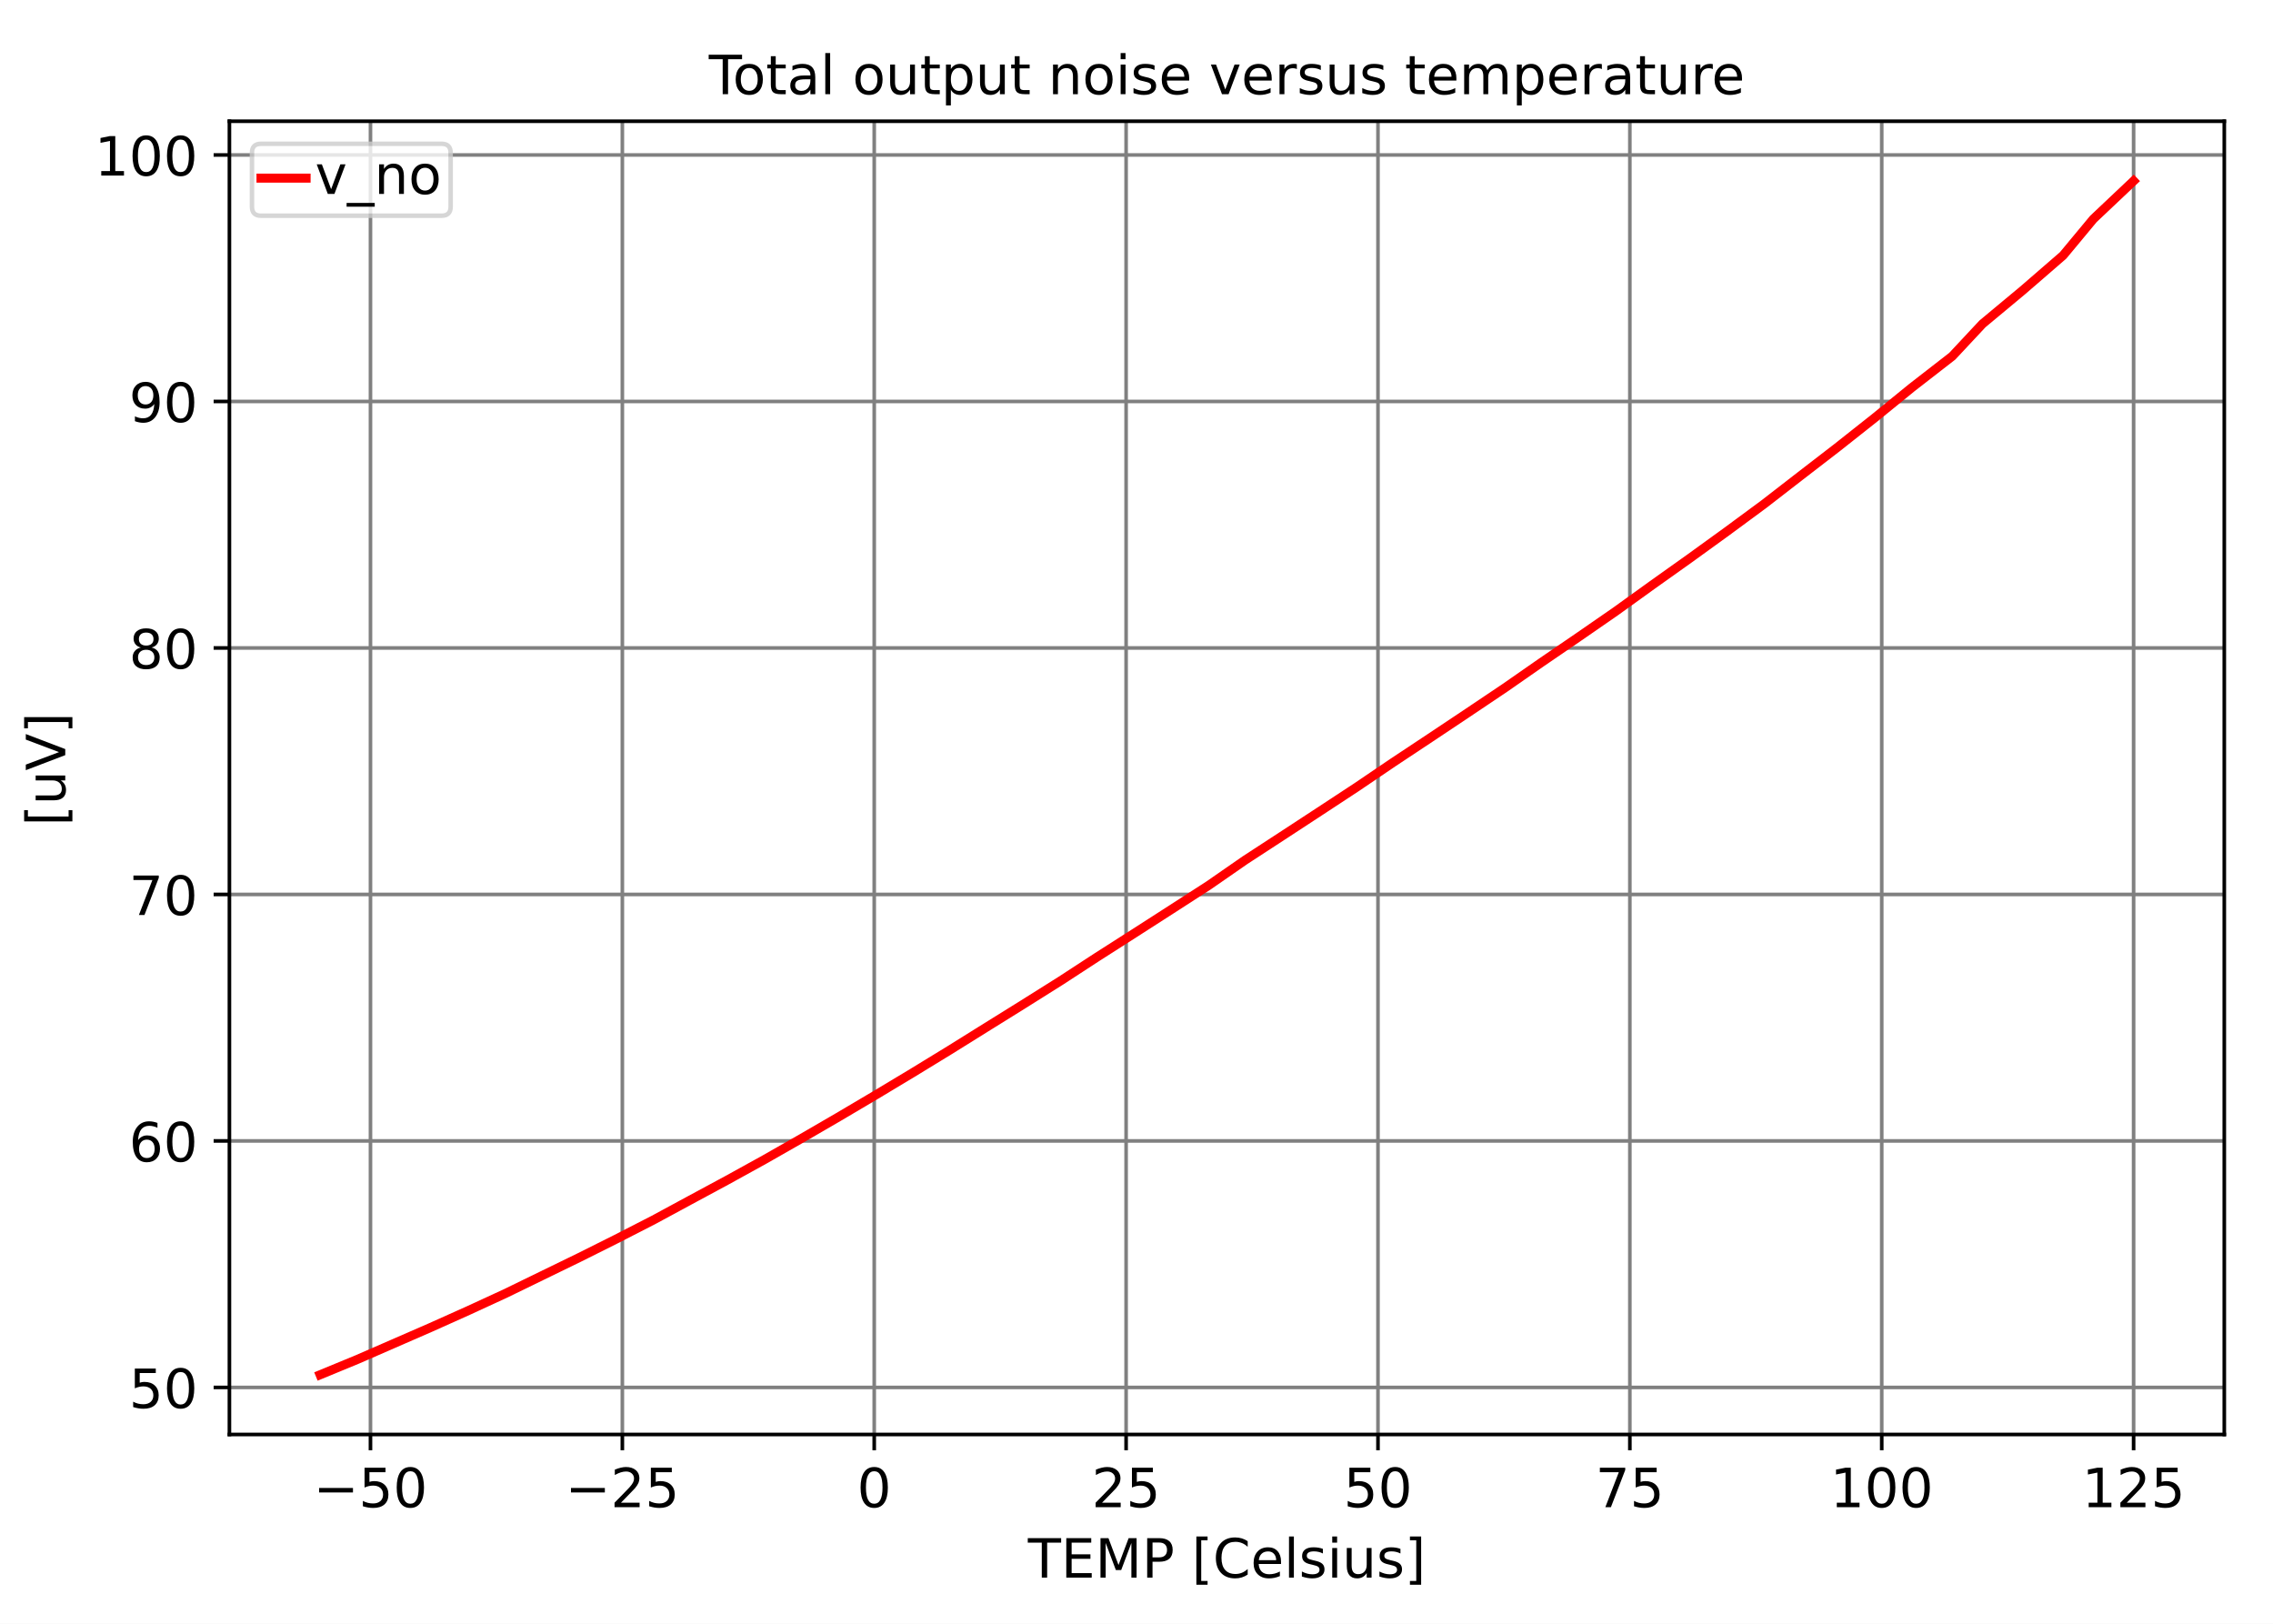
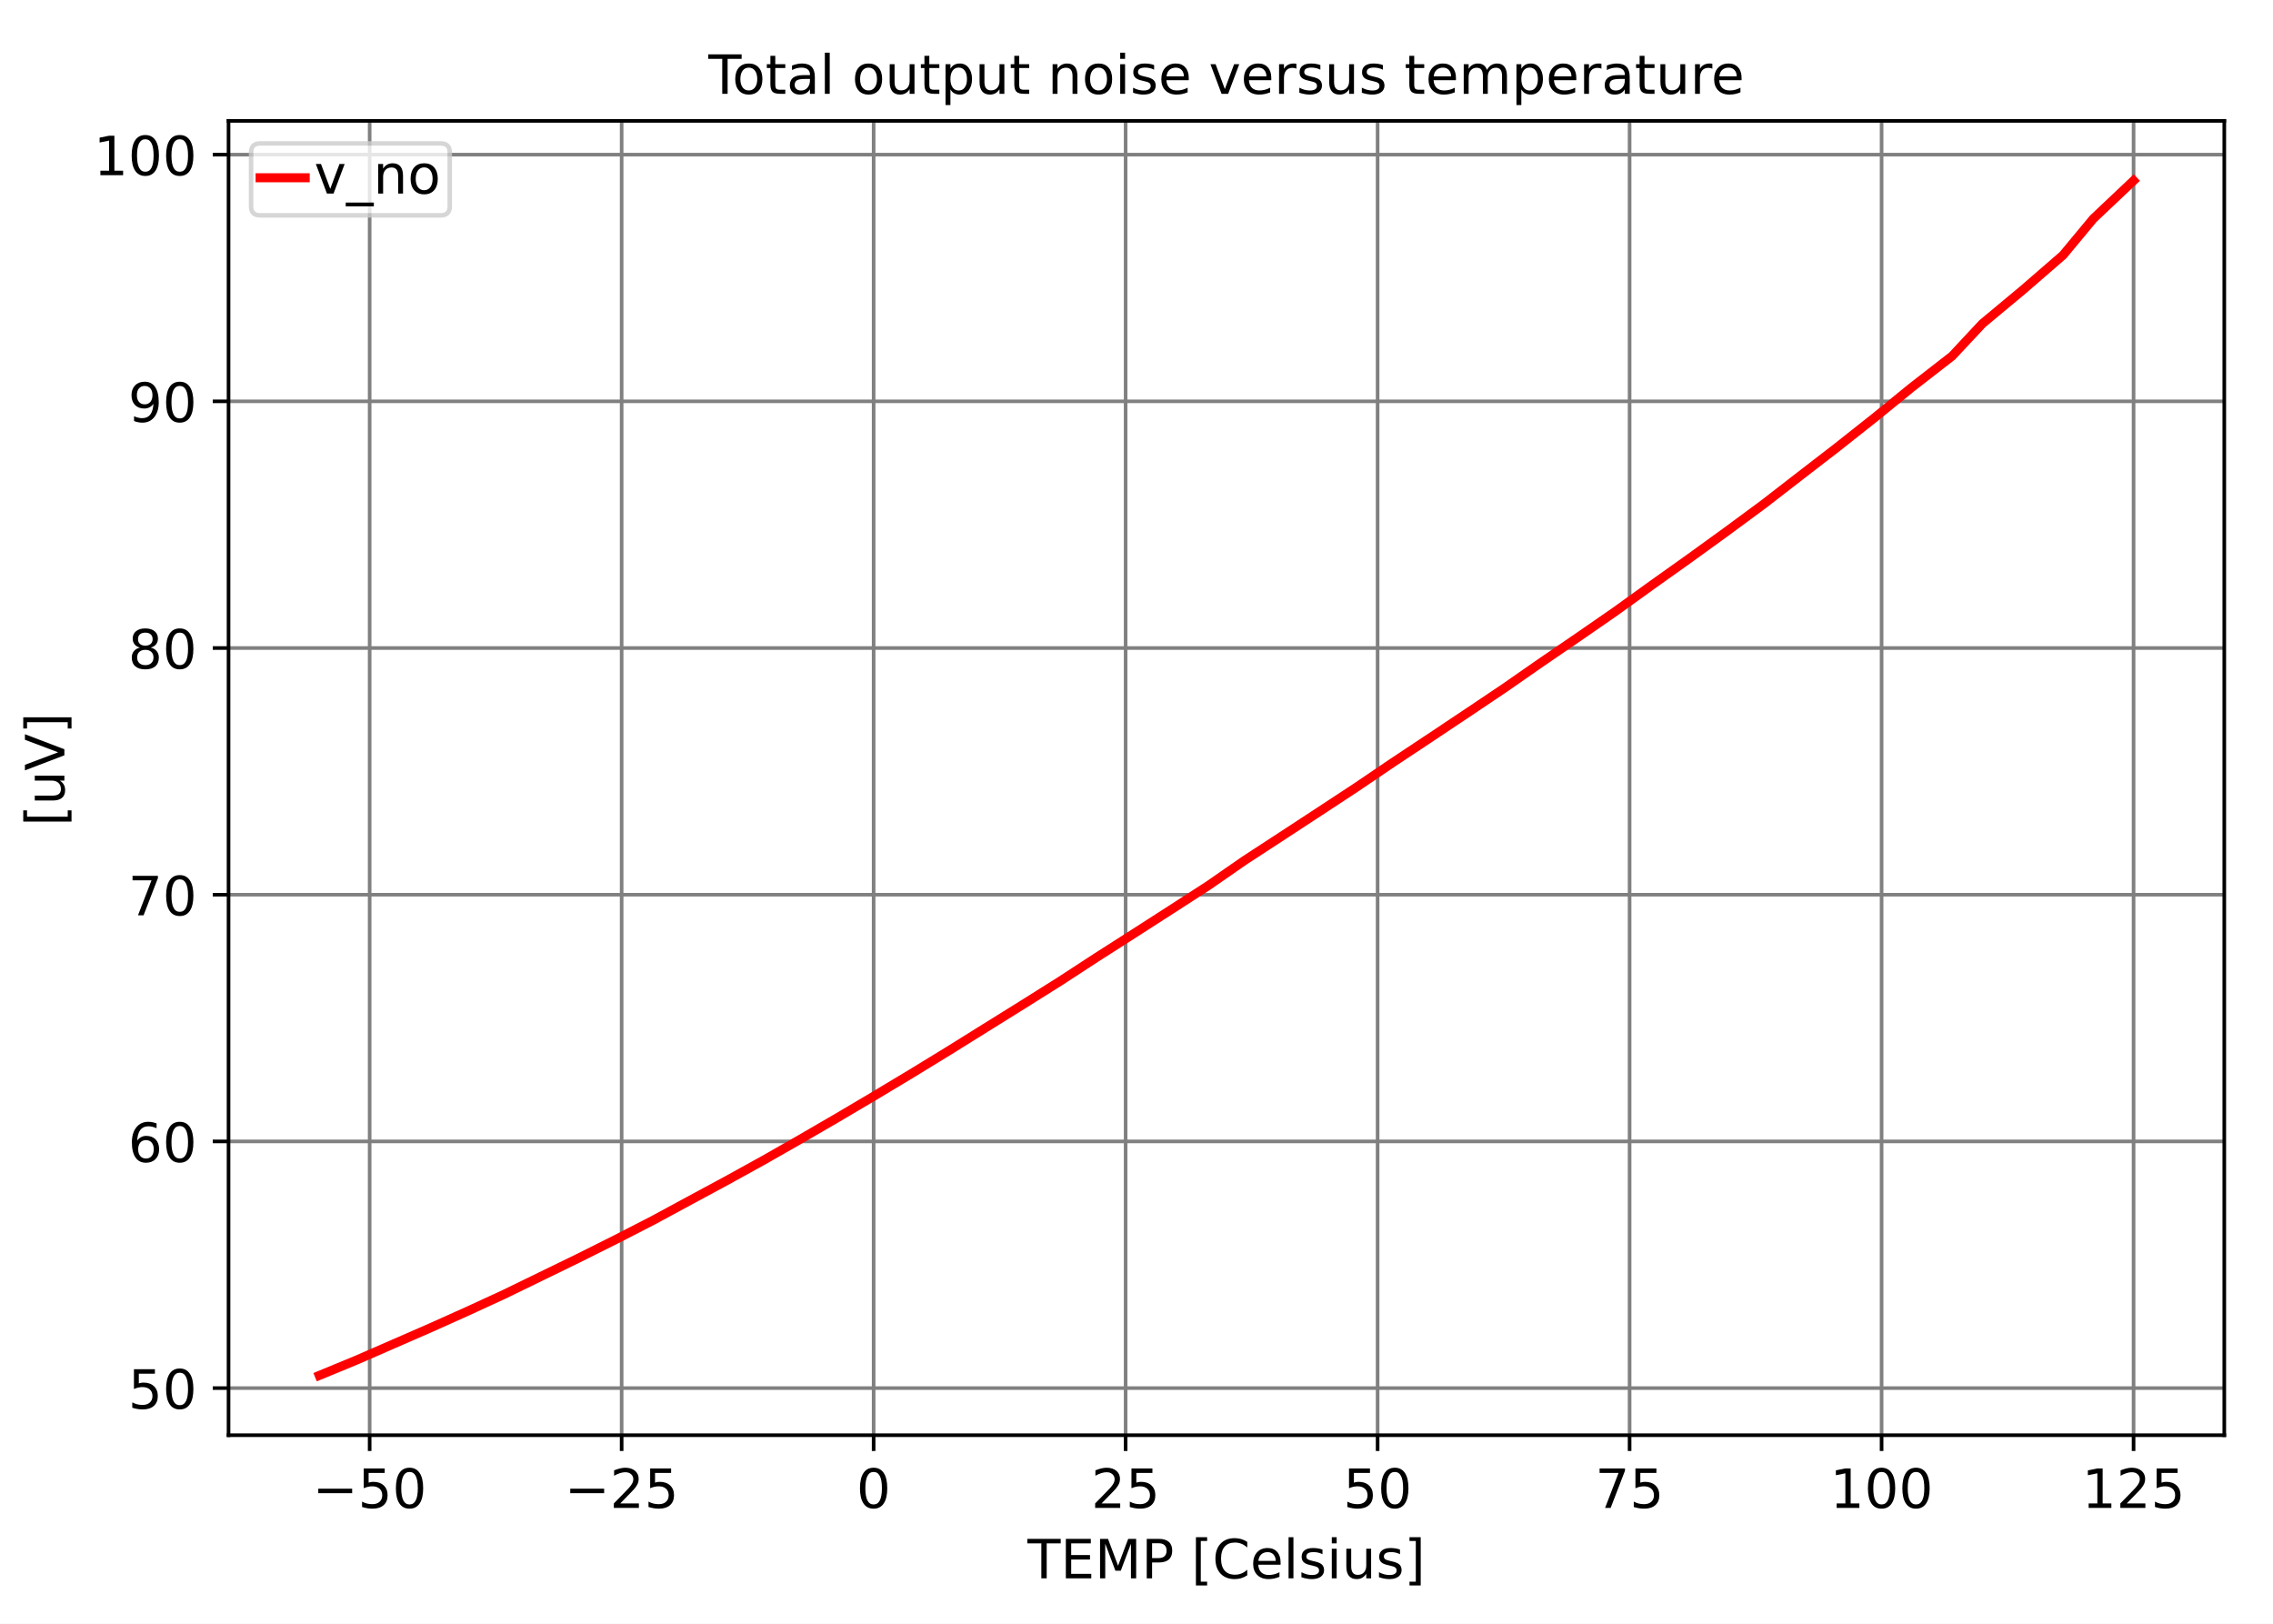
<svg xmlns="http://www.w3.org/2000/svg" xmlns:xlink="http://www.w3.org/1999/xlink" width="504pt" height="360pt" viewBox="0 0 504 360" version="1.1">
  <defs>
    <style type="text/css">*{stroke-linejoin: round; stroke-linecap: butt}</style>
  </defs>
  <g id="figure_1">
    <g id="patch_1">
      <path d="M 0 360  L 504 360  L 504 0  L 0 0  z " style="fill: #ffffff" />
    </g>
    <g id="axes_1">
      <g id="patch_2">
-         <path d="M 50.87 318.04  L 493.2 318.04  L 493.2 26.88  L 50.87 26.88  z " style="fill: #ffffff" />
+         <path d="M 50.675 318.2  L 493.2 318.2  L 493.2 26.8  L 50.675 26.8  z " style="fill: #ffffff" />
      </g>
      <g id="matplotlib.axis_1">
        <g id="xtick_1">
          <g id="line2d_1">
-             <path d="M 82.146 318.04  L 82.146 26.88  " clip-path="url(#p106914f109)" style="fill: none; stroke: #808080; stroke-width: 0.8; stroke-linecap: square" />
+             <path d="M 81.965 318.2  L 81.965 26.8  " clip-path="url(#pc0c982e3f7)" style="fill: none; stroke: #808080; stroke-width: 0.8; stroke-linecap: square" />
          </g>
          <g id="line2d_2">
            <defs>
-               <path id="m7668d91475" d="M 0 0  L 0 3.5  " style="stroke: #000000; stroke-width: 0.8" />
+               <path id="m3a5b927d5f" d="M 0 0  L 0 3.5  " style="stroke: #000000; stroke-width: 0.8" />
            </defs>
            <g>
-               <use xlink:href="#m7668d91475" x="82.146" y="318.04" style="stroke: #000000; stroke-width: 0.8" />
+               <use xlink:href="#m3a5b927d5f" x="81.965" y="318.2" style="stroke: #000000; stroke-width: 0.8" />
            </g>
          </g>
          <g id="text_1">
-             <g transform="translate(69.48305 334.1581) scale(0.12 -0.12)">
+             <g transform="translate(69.30183 334.3181) scale(0.12 -0.12)">
              <defs>
                <path id="DejaVuSans-2212" d="M 678 2272  L 4684 2272  L 4684 1741  L 678 1741  L 678 2272  z " transform="scale(0.015625)" />
                <path id="DejaVuSans-35" d="M 691 4666  L 3169 4666  L 3169 4134  L 1269 4134  L 1269 2991  Q 1406 3038 1543 3061  Q 1681 3084 1819 3084  Q 2600 3084 3056 2656  Q 3513 2228 3513 1497  Q 3513 744 3044 326  Q 2575 -91 1722 -91  Q 1428 -91 1123 -41  Q 819 9 494 109  L 494 744  Q 775 591 1075 516  Q 1375 441 1709 441  Q 2250 441 2565 725  Q 2881 1009 2881 1497  Q 2881 1984 2565 2268  Q 2250 2553 1709 2553  Q 1456 2553 1204 2497  Q 953 2441 691 2322  L 691 4666  z " transform="scale(0.015625)" />
                <path id="DejaVuSans-30" d="M 2034 4250  Q 1547 4250 1301 3770  Q 1056 3291 1056 2328  Q 1056 1369 1301 889  Q 1547 409 2034 409  Q 2525 409 2770 889  Q 3016 1369 3016 2328  Q 3016 3291 2770 3770  Q 2525 4250 2034 4250  z M 2034 4750  Q 2819 4750 3233 4129  Q 3647 3509 3647 2328  Q 3647 1150 3233 529  Q 2819 -91 2034 -91  Q 1250 -91 836 529  Q 422 1150 422 2328  Q 422 3509 836 4129  Q 1250 4750 2034 4750  z " transform="scale(0.015625)" />
              </defs>
              <use xlink:href="#DejaVuSans-2212" />
              <use xlink:href="#DejaVuSans-35" x="83.789" />
              <use xlink:href="#DejaVuSans-30" x="147.412" />
            </g>
          </g>
        </g>
        <g id="xtick_2">
          <g id="line2d_3">
-             <path d="M 137.996 318.04  L 137.996 26.88  " clip-path="url(#p106914f109)" style="fill: none; stroke: #808080; stroke-width: 0.8; stroke-linecap: square" />
+             <path d="M 137.839 318.2  L 137.839 26.8  " clip-path="url(#pc0c982e3f7)" style="fill: none; stroke: #808080; stroke-width: 0.8; stroke-linecap: square" />
          </g>
          <g id="line2d_4">
            <g>
-               <use xlink:href="#m7668d91475" x="137.996" y="318.04" style="stroke: #000000; stroke-width: 0.8" />
+               <use xlink:href="#m3a5b927d5f" x="137.839" y="318.2" style="stroke: #000000; stroke-width: 0.8" />
            </g>
          </g>
          <g id="text_2">
-             <g transform="translate(125.3328 334.1581) scale(0.12 -0.12)">
+             <g transform="translate(125.1762 334.3181) scale(0.12 -0.12)">
              <defs>
                <path id="DejaVuSans-32" d="M 1228 531  L 3431 531  L 3431 0  L 469 0  L 469 531  Q 828 903 1448 1529  Q 2069 2156 2228 2338  Q 2531 2678 2651 2914  Q 2772 3150 2772 3378  Q 2772 3750 2511 3984  Q 2250 4219 1831 4219  Q 1534 4219 1204 4116  Q 875 4013 500 3803  L 500 4441  Q 881 4594 1212 4672  Q 1544 4750 1819 4750  Q 2544 4750 2975 4387  Q 3406 4025 3406 3419  Q 3406 3131 3298 2873  Q 3191 2616 2906 2266  Q 2828 2175 2409 1742  Q 1991 1309 1228 531  z " transform="scale(0.015625)" />
              </defs>
              <use xlink:href="#DejaVuSans-2212" />
              <use xlink:href="#DejaVuSans-32" x="83.789" />
              <use xlink:href="#DejaVuSans-35" x="147.412" />
            </g>
          </g>
        </g>
        <g id="xtick_3">
          <g id="line2d_5">
-             <path d="M 193.845 318.04  L 193.845 26.88  " clip-path="url(#p106914f109)" style="fill: none; stroke: #808080; stroke-width: 0.8; stroke-linecap: square" />
+             <path d="M 193.713 318.2  L 193.713 26.8  " clip-path="url(#pc0c982e3f7)" style="fill: none; stroke: #808080; stroke-width: 0.8; stroke-linecap: square" />
          </g>
          <g id="line2d_6">
            <g>
-               <use xlink:href="#m7668d91475" x="193.845" y="318.04" style="stroke: #000000; stroke-width: 0.8" />
+               <use xlink:href="#m3a5b927d5f" x="193.713" y="318.2" style="stroke: #000000; stroke-width: 0.8" />
            </g>
          </g>
          <g id="text_3">
-             <g transform="translate(190.0279 334.1581) scale(0.12 -0.12)">
+             <g transform="translate(189.8959 334.3181) scale(0.12 -0.12)">
              <use xlink:href="#DejaVuSans-30" />
            </g>
          </g>
        </g>
        <g id="xtick_4">
          <g id="line2d_7">
-             <path d="M 249.695 318.04  L 249.695 26.88  " clip-path="url(#p106914f109)" style="fill: none; stroke: #808080; stroke-width: 0.8; stroke-linecap: square" />
+             <path d="M 249.588 318.2  L 249.588 26.8  " clip-path="url(#pc0c982e3f7)" style="fill: none; stroke: #808080; stroke-width: 0.8; stroke-linecap: square" />
          </g>
          <g id="line2d_8">
            <g>
-               <use xlink:href="#m7668d91475" x="249.695" y="318.04" style="stroke: #000000; stroke-width: 0.8" />
+               <use xlink:href="#m3a5b927d5f" x="249.588" y="318.2" style="stroke: #000000; stroke-width: 0.8" />
            </g>
          </g>
          <g id="text_4">
-             <g transform="translate(242.0601 334.1581) scale(0.12 -0.12)">
+             <g transform="translate(241.9528 334.3181) scale(0.12 -0.12)">
              <use xlink:href="#DejaVuSans-32" />
              <use xlink:href="#DejaVuSans-35" x="63.623" />
            </g>
          </g>
        </g>
        <g id="xtick_5">
          <g id="line2d_9">
-             <path d="M 305.545 318.04  L 305.545 26.88  " clip-path="url(#p106914f109)" style="fill: none; stroke: #808080; stroke-width: 0.8; stroke-linecap: square" />
+             <path d="M 305.462 318.2  L 305.462 26.8  " clip-path="url(#pc0c982e3f7)" style="fill: none; stroke: #808080; stroke-width: 0.8; stroke-linecap: square" />
          </g>
          <g id="line2d_10">
            <g>
-               <use xlink:href="#m7668d91475" x="305.545" y="318.04" style="stroke: #000000; stroke-width: 0.8" />
+               <use xlink:href="#m3a5b927d5f" x="305.462" y="318.2" style="stroke: #000000; stroke-width: 0.8" />
            </g>
          </g>
          <g id="text_5">
-             <g transform="translate(297.9098 334.1581) scale(0.12 -0.12)">
+             <g transform="translate(297.8271 334.3181) scale(0.12 -0.12)">
              <use xlink:href="#DejaVuSans-35" />
              <use xlink:href="#DejaVuSans-30" x="63.623" />
            </g>
          </g>
        </g>
        <g id="xtick_6">
          <g id="line2d_11">
-             <path d="M 361.395 318.04  L 361.395 26.88  " clip-path="url(#p106914f109)" style="fill: none; stroke: #808080; stroke-width: 0.8; stroke-linecap: square" />
+             <path d="M 361.336 318.2  L 361.336 26.8  " clip-path="url(#pc0c982e3f7)" style="fill: none; stroke: #808080; stroke-width: 0.8; stroke-linecap: square" />
          </g>
          <g id="line2d_12">
            <g>
-               <use xlink:href="#m7668d91475" x="361.395" y="318.04" style="stroke: #000000; stroke-width: 0.8" />
+               <use xlink:href="#m3a5b927d5f" x="361.336" y="318.2" style="stroke: #000000; stroke-width: 0.8" />
            </g>
          </g>
          <g id="text_6">
-             <g transform="translate(353.7596 334.1581) scale(0.12 -0.12)">
+             <g transform="translate(353.7015 334.3181) scale(0.12 -0.12)">
              <defs>
                <path id="DejaVuSans-37" d="M 525 4666  L 3525 4666  L 3525 4397  L 1831 0  L 1172 0  L 2766 4134  L 525 4134  L 525 4666  z " transform="scale(0.015625)" />
              </defs>
              <use xlink:href="#DejaVuSans-37" />
              <use xlink:href="#DejaVuSans-35" x="63.623" />
            </g>
          </g>
        </g>
        <g id="xtick_7">
          <g id="line2d_13">
-             <path d="M 417.244 318.04  L 417.244 26.88  " clip-path="url(#p106914f109)" style="fill: none; stroke: #808080; stroke-width: 0.8; stroke-linecap: square" />
+             <path d="M 417.211 318.2  L 417.211 26.8  " clip-path="url(#pc0c982e3f7)" style="fill: none; stroke: #808080; stroke-width: 0.8; stroke-linecap: square" />
          </g>
          <g id="line2d_14">
            <g>
-               <use xlink:href="#m7668d91475" x="417.244" y="318.04" style="stroke: #000000; stroke-width: 0.8" />
+               <use xlink:href="#m3a5b927d5f" x="417.211" y="318.2" style="stroke: #000000; stroke-width: 0.8" />
            </g>
          </g>
          <g id="text_7">
-             <g transform="translate(405.7918 334.1581) scale(0.12 -0.12)">
+             <g transform="translate(405.7584 334.3181) scale(0.12 -0.12)">
              <defs>
                <path id="DejaVuSans-31" d="M 794 531  L 1825 531  L 1825 4091  L 703 3866  L 703 4441  L 1819 4666  L 2450 4666  L 2450 531  L 3481 531  L 3481 0  L 794 0  L 794 531  z " transform="scale(0.015625)" />
              </defs>
              <use xlink:href="#DejaVuSans-31" />
              <use xlink:href="#DejaVuSans-30" x="63.623" />
              <use xlink:href="#DejaVuSans-30" x="127.246" />
            </g>
          </g>
        </g>
        <g id="xtick_8">
          <g id="line2d_15">
-             <path d="M 473.094 318.04  L 473.094 26.88  " clip-path="url(#p106914f109)" style="fill: none; stroke: #808080; stroke-width: 0.8; stroke-linecap: square" />
+             <path d="M 473.085 318.2  L 473.085 26.8  " clip-path="url(#pc0c982e3f7)" style="fill: none; stroke: #808080; stroke-width: 0.8; stroke-linecap: square" />
          </g>
          <g id="line2d_16">
            <g>
-               <use xlink:href="#m7668d91475" x="473.094" y="318.04" style="stroke: #000000; stroke-width: 0.8" />
+               <use xlink:href="#m3a5b927d5f" x="473.085" y="318.2" style="stroke: #000000; stroke-width: 0.8" />
            </g>
          </g>
          <g id="text_8">
-             <g transform="translate(461.6416 334.1581) scale(0.12 -0.12)">
+             <g transform="translate(461.6327 334.3181) scale(0.12 -0.12)">
              <use xlink:href="#DejaVuSans-31" />
              <use xlink:href="#DejaVuSans-32" x="63.623" />
              <use xlink:href="#DejaVuSans-35" x="127.246" />
            </g>
          </g>
        </g>
        <g id="text_9">
-           <g transform="translate(227.9266 349.7719) scale(0.12 -0.12)">
+           <g transform="translate(227.8291 349.9319) scale(0.12 -0.12)">
            <defs>
              <path id="DejaVuSans-54" d="M -19 4666  L 3928 4666  L 3928 4134  L 2272 4134  L 2272 0  L 1638 0  L 1638 4134  L -19 4134  L -19 4666  z " transform="scale(0.015625)" />
              <path id="DejaVuSans-45" d="M 628 4666  L 3578 4666  L 3578 4134  L 1259 4134  L 1259 2753  L 3481 2753  L 3481 2222  L 1259 2222  L 1259 531  L 3634 531  L 3634 0  L 628 0  L 628 4666  z " transform="scale(0.015625)" />
              <path id="DejaVuSans-4d" d="M 628 4666  L 1569 4666  L 2759 1491  L 3956 4666  L 4897 4666  L 4897 0  L 4281 0  L 4281 4097  L 3078 897  L 2444 897  L 1241 4097  L 1241 0  L 628 0  L 628 4666  z " transform="scale(0.015625)" />
              <path id="DejaVuSans-50" d="M 1259 4147  L 1259 2394  L 2053 2394  Q 2494 2394 2734 2622  Q 2975 2850 2975 3272  Q 2975 3691 2734 3919  Q 2494 4147 2053 4147  L 1259 4147  z M 628 4666  L 2053 4666  Q 2838 4666 3239 4311  Q 3641 3956 3641 3272  Q 3641 2581 3239 2228  Q 2838 1875 2053 1875  L 1259 1875  L 1259 0  L 628 0  L 628 4666  z " transform="scale(0.015625)" />
              <path id="DejaVuSans-20" transform="scale(0.015625)" />
              <path id="DejaVuSans-5b" d="M 550 4863  L 1875 4863  L 1875 4416  L 1125 4416  L 1125 -397  L 1875 -397  L 1875 -844  L 550 -844  L 550 4863  z " transform="scale(0.015625)" />
              <path id="DejaVuSans-43" d="M 4122 4306  L 4122 3641  Q 3803 3938 3442 4084  Q 3081 4231 2675 4231  Q 1875 4231 1450 3742  Q 1025 3253 1025 2328  Q 1025 1406 1450 917  Q 1875 428 2675 428  Q 3081 428 3442 575  Q 3803 722 4122 1019  L 4122 359  Q 3791 134 3420 21  Q 3050 -91 2638 -91  Q 1578 -91 968 557  Q 359 1206 359 2328  Q 359 3453 968 4101  Q 1578 4750 2638 4750  Q 3056 4750 3426 4639  Q 3797 4528 4122 4306  z " transform="scale(0.015625)" />
              <path id="DejaVuSans-65" d="M 3597 1894  L 3597 1613  L 953 1613  Q 991 1019 1311 708  Q 1631 397 2203 397  Q 2534 397 2845 478  Q 3156 559 3463 722  L 3463 178  Q 3153 47 2828 -22  Q 2503 -91 2169 -91  Q 1331 -91 842 396  Q 353 884 353 1716  Q 353 2575 817 3079  Q 1281 3584 2069 3584  Q 2775 3584 3186 3129  Q 3597 2675 3597 1894  z M 3022 2063  Q 3016 2534 2758 2815  Q 2500 3097 2075 3097  Q 1594 3097 1305 2825  Q 1016 2553 972 2059  L 3022 2063  z " transform="scale(0.015625)" />
              <path id="DejaVuSans-6c" d="M 603 4863  L 1178 4863  L 1178 0  L 603 0  L 603 4863  z " transform="scale(0.015625)" />
              <path id="DejaVuSans-73" d="M 2834 3397  L 2834 2853  Q 2591 2978 2328 3040  Q 2066 3103 1784 3103  Q 1356 3103 1142 2972  Q 928 2841 928 2578  Q 928 2378 1081 2264  Q 1234 2150 1697 2047  L 1894 2003  Q 2506 1872 2764 1633  Q 3022 1394 3022 966  Q 3022 478 2636 193  Q 2250 -91 1575 -91  Q 1294 -91 989 -36  Q 684 19 347 128  L 347 722  Q 666 556 975 473  Q 1284 391 1588 391  Q 1994 391 2212 530  Q 2431 669 2431 922  Q 2431 1156 2273 1281  Q 2116 1406 1581 1522  L 1381 1569  Q 847 1681 609 1914  Q 372 2147 372 2553  Q 372 3047 722 3315  Q 1072 3584 1716 3584  Q 2034 3584 2315 3537  Q 2597 3491 2834 3397  z " transform="scale(0.015625)" />
              <path id="DejaVuSans-69" d="M 603 3500  L 1178 3500  L 1178 0  L 603 0  L 603 3500  z M 603 4863  L 1178 4863  L 1178 4134  L 603 4134  L 603 4863  z " transform="scale(0.015625)" />
              <path id="DejaVuSans-75" d="M 544 1381  L 544 3500  L 1119 3500  L 1119 1403  Q 1119 906 1312 657  Q 1506 409 1894 409  Q 2359 409 2629 706  Q 2900 1003 2900 1516  L 2900 3500  L 3475 3500  L 3475 0  L 2900 0  L 2900 538  Q 2691 219 2414 64  Q 2138 -91 1772 -91  Q 1169 -91 856 284  Q 544 659 544 1381  z M 1991 3584  L 1991 3584  z " transform="scale(0.015625)" />
              <path id="DejaVuSans-5d" d="M 1947 4863  L 1947 -844  L 622 -844  L 622 -397  L 1369 -397  L 1369 4416  L 622 4416  L 622 4863  L 1947 4863  z " transform="scale(0.015625)" />
            </defs>
            <use xlink:href="#DejaVuSans-54" />
            <use xlink:href="#DejaVuSans-45" x="61.084" />
            <use xlink:href="#DejaVuSans-4d" x="124.268" />
            <use xlink:href="#DejaVuSans-50" x="210.547" />
            <use xlink:href="#DejaVuSans-20" x="270.85" />
            <use xlink:href="#DejaVuSans-5b" x="302.637" />
            <use xlink:href="#DejaVuSans-43" x="341.65" />
            <use xlink:href="#DejaVuSans-65" x="411.475" />
            <use xlink:href="#DejaVuSans-6c" x="472.998" />
            <use xlink:href="#DejaVuSans-73" x="500.781" />
            <use xlink:href="#DejaVuSans-69" x="552.881" />
            <use xlink:href="#DejaVuSans-75" x="580.664" />
            <use xlink:href="#DejaVuSans-73" x="644.043" />
            <use xlink:href="#DejaVuSans-5d" x="696.143" />
          </g>
        </g>
      </g>
      <g id="matplotlib.axis_2">
        <g id="ytick_1">
          <g id="line2d_17">
-             <path d="M 50.87 307.605  L 493.2 307.605  " clip-path="url(#p106914f109)" style="fill: none; stroke: #808080; stroke-width: 0.8; stroke-linecap: square" />
+             <path d="M 50.675 307.756  L 493.2 307.756  " clip-path="url(#pc0c982e3f7)" style="fill: none; stroke: #808080; stroke-width: 0.8; stroke-linecap: square" />
          </g>
          <g id="line2d_18">
            <defs>
-               <path id="m6f63153973" d="M 0 0  L -3.5 0  " style="stroke: #000000; stroke-width: 0.8" />
+               <path id="mc91a9e5e07" d="M 0 0  L -3.5 0  " style="stroke: #000000; stroke-width: 0.8" />
            </defs>
            <g>
-               <use xlink:href="#m6f63153973" x="50.87" y="307.605" style="stroke: #000000; stroke-width: 0.8" />
+               <use xlink:href="#mc91a9e5e07" x="50.675" y="307.756" style="stroke: #000000; stroke-width: 0.8" />
            </g>
          </g>
          <g id="text_10">
-             <g transform="translate(28.6 312.1641) scale(0.12 -0.12)">
+             <g transform="translate(28.405 312.3155) scale(0.12 -0.12)">
              <use xlink:href="#DejaVuSans-35" />
              <use xlink:href="#DejaVuSans-30" x="63.623" />
            </g>
          </g>
        </g>
        <g id="ytick_2">
          <g id="line2d_19">
-             <path d="M 50.87 252.956  L 493.2 252.956  " clip-path="url(#p106914f109)" style="fill: none; stroke: #808080; stroke-width: 0.8; stroke-linecap: square" />
+             <path d="M 50.675 253.062  L 493.2 253.062  " clip-path="url(#pc0c982e3f7)" style="fill: none; stroke: #808080; stroke-width: 0.8; stroke-linecap: square" />
          </g>
          <g id="line2d_20">
            <g>
-               <use xlink:href="#m6f63153973" x="50.87" y="252.956" style="stroke: #000000; stroke-width: 0.8" />
+               <use xlink:href="#mc91a9e5e07" x="50.675" y="253.062" style="stroke: #000000; stroke-width: 0.8" />
            </g>
          </g>
          <g id="text_11">
-             <g transform="translate(28.6 257.5148) scale(0.12 -0.12)">
+             <g transform="translate(28.405 257.6212) scale(0.12 -0.12)">
              <defs>
                <path id="DejaVuSans-36" d="M 2113 2584  Q 1688 2584 1439 2293  Q 1191 2003 1191 1497  Q 1191 994 1439 701  Q 1688 409 2113 409  Q 2538 409 2786 701  Q 3034 994 3034 1497  Q 3034 2003 2786 2293  Q 2538 2584 2113 2584  z M 3366 4563  L 3366 3988  Q 3128 4100 2886 4159  Q 2644 4219 2406 4219  Q 1781 4219 1451 3797  Q 1122 3375 1075 2522  Q 1259 2794 1537 2939  Q 1816 3084 2150 3084  Q 2853 3084 3261 2657  Q 3669 2231 3669 1497  Q 3669 778 3244 343  Q 2819 -91 2113 -91  Q 1303 -91 875 529  Q 447 1150 447 2328  Q 447 3434 972 4092  Q 1497 4750 2381 4750  Q 2619 4750 2861 4703  Q 3103 4656 3366 4563  z " transform="scale(0.015625)" />
              </defs>
              <use xlink:href="#DejaVuSans-36" />
              <use xlink:href="#DejaVuSans-30" x="63.623" />
            </g>
          </g>
        </g>
        <g id="ytick_3">
          <g id="line2d_21">
-             <path d="M 50.87 198.306  L 493.2 198.306  " clip-path="url(#p106914f109)" style="fill: none; stroke: #808080; stroke-width: 0.8; stroke-linecap: square" />
+             <path d="M 50.675 198.368  L 493.2 198.368  " clip-path="url(#pc0c982e3f7)" style="fill: none; stroke: #808080; stroke-width: 0.8; stroke-linecap: square" />
          </g>
          <g id="line2d_22">
            <g>
-               <use xlink:href="#m6f63153973" x="50.87" y="198.306" style="stroke: #000000; stroke-width: 0.8" />
+               <use xlink:href="#mc91a9e5e07" x="50.675" y="198.368" style="stroke: #000000; stroke-width: 0.8" />
            </g>
          </g>
          <g id="text_12">
-             <g transform="translate(28.6 202.8656) scale(0.12 -0.12)">
+             <g transform="translate(28.405 202.9269) scale(0.12 -0.12)">
              <use xlink:href="#DejaVuSans-37" />
              <use xlink:href="#DejaVuSans-30" x="63.623" />
            </g>
          </g>
        </g>
        <g id="ytick_4">
          <g id="line2d_23">
-             <path d="M 50.87 143.657  L 493.2 143.657  " clip-path="url(#p106914f109)" style="fill: none; stroke: #808080; stroke-width: 0.8; stroke-linecap: square" />
+             <path d="M 50.675 143.673  L 493.2 143.673  " clip-path="url(#pc0c982e3f7)" style="fill: none; stroke: #808080; stroke-width: 0.8; stroke-linecap: square" />
          </g>
          <g id="line2d_24">
            <g>
-               <use xlink:href="#m6f63153973" x="50.87" y="143.657" style="stroke: #000000; stroke-width: 0.8" />
+               <use xlink:href="#mc91a9e5e07" x="50.675" y="143.673" style="stroke: #000000; stroke-width: 0.8" />
            </g>
          </g>
          <g id="text_13">
-             <g transform="translate(28.6 148.2163) scale(0.12 -0.12)">
+             <g transform="translate(28.405 148.2325) scale(0.12 -0.12)">
              <defs>
                <path id="DejaVuSans-38" d="M 2034 2216  Q 1584 2216 1326 1975  Q 1069 1734 1069 1313  Q 1069 891 1326 650  Q 1584 409 2034 409  Q 2484 409 2743 651  Q 3003 894 3003 1313  Q 3003 1734 2745 1975  Q 2488 2216 2034 2216  z M 1403 2484  Q 997 2584 770 2862  Q 544 3141 544 3541  Q 544 4100 942 4425  Q 1341 4750 2034 4750  Q 2731 4750 3128 4425  Q 3525 4100 3525 3541  Q 3525 3141 3298 2862  Q 3072 2584 2669 2484  Q 3125 2378 3379 2068  Q 3634 1759 3634 1313  Q 3634 634 3220 271  Q 2806 -91 2034 -91  Q 1263 -91 848 271  Q 434 634 434 1313  Q 434 1759 690 2068  Q 947 2378 1403 2484  z M 1172 3481  Q 1172 3119 1398 2916  Q 1625 2713 2034 2713  Q 2441 2713 2670 2916  Q 2900 3119 2900 3481  Q 2900 3844 2670 4047  Q 2441 4250 2034 4250  Q 1625 4250 1398 4047  Q 1172 3844 1172 3481  z " transform="scale(0.015625)" />
              </defs>
              <use xlink:href="#DejaVuSans-38" />
              <use xlink:href="#DejaVuSans-30" x="63.623" />
            </g>
          </g>
        </g>
        <g id="ytick_5">
          <g id="line2d_25">
-             <path d="M 50.87 89.008  L 493.2 89.008  " clip-path="url(#p106914f109)" style="fill: none; stroke: #808080; stroke-width: 0.8; stroke-linecap: square" />
+             <path d="M 50.675 88.979  L 493.2 88.979  " clip-path="url(#pc0c982e3f7)" style="fill: none; stroke: #808080; stroke-width: 0.8; stroke-linecap: square" />
          </g>
          <g id="line2d_26">
            <g>
-               <use xlink:href="#m6f63153973" x="50.87" y="89.008" style="stroke: #000000; stroke-width: 0.8" />
+               <use xlink:href="#mc91a9e5e07" x="50.675" y="88.979" style="stroke: #000000; stroke-width: 0.8" />
            </g>
          </g>
          <g id="text_14">
-             <g transform="translate(28.6 93.56703) scale(0.12 -0.12)">
+             <g transform="translate(28.405 93.53824) scale(0.12 -0.12)">
              <defs>
                <path id="DejaVuSans-39" d="M 703 97  L 703 672  Q 941 559 1184 500  Q 1428 441 1663 441  Q 2288 441 2617 861  Q 2947 1281 2994 2138  Q 2813 1869 2534 1725  Q 2256 1581 1919 1581  Q 1219 1581 811 2004  Q 403 2428 403 3163  Q 403 3881 828 4315  Q 1253 4750 1959 4750  Q 2769 4750 3195 4129  Q 3622 3509 3622 2328  Q 3622 1225 3098 567  Q 2575 -91 1691 -91  Q 1453 -91 1209 -44  Q 966 3 703 97  z M 1959 2075  Q 2384 2075 2632 2365  Q 2881 2656 2881 3163  Q 2881 3666 2632 3958  Q 2384 4250 1959 4250  Q 1534 4250 1286 3958  Q 1038 3666 1038 3163  Q 1038 2656 1286 2365  Q 1534 2075 1959 2075  z " transform="scale(0.015625)" />
              </defs>
              <use xlink:href="#DejaVuSans-39" />
              <use xlink:href="#DejaVuSans-30" x="63.623" />
            </g>
          </g>
        </g>
        <g id="ytick_6">
          <g id="line2d_27">
-             <path d="M 50.87 34.359  L 493.2 34.359  " clip-path="url(#p106914f109)" style="fill: none; stroke: #808080; stroke-width: 0.8; stroke-linecap: square" />
+             <path d="M 50.675 34.285  L 493.2 34.285  " clip-path="url(#pc0c982e3f7)" style="fill: none; stroke: #808080; stroke-width: 0.8; stroke-linecap: square" />
          </g>
          <g id="line2d_28">
            <g>
-               <use xlink:href="#m6f63153973" x="50.87" y="34.359" style="stroke: #000000; stroke-width: 0.8" />
+               <use xlink:href="#mc91a9e5e07" x="50.675" y="34.285" style="stroke: #000000; stroke-width: 0.8" />
            </g>
          </g>
          <g id="text_15">
-             <g transform="translate(20.965 38.91777) scale(0.12 -0.12)">
+             <g transform="translate(20.77 38.84393) scale(0.12 -0.12)">
              <use xlink:href="#DejaVuSans-31" />
              <use xlink:href="#DejaVuSans-30" x="63.623" />
              <use xlink:href="#DejaVuSans-30" x="127.246" />
            </g>
          </g>
        </g>
        <g id="text_16">
-           <g transform="translate(14.46937 186.9556) rotate(-90) scale(0.12 -0.12)">
+           <g transform="translate(14.27437 186.9956) rotate(-90) scale(0.12 -0.12)">
            <defs>
              <path id="DejaVuSans-56" d="M 1831 0  L 50 4666  L 709 4666  L 2188 738  L 3669 4666  L 4325 4666  L 2547 0  L 1831 0  z " transform="scale(0.015625)" />
            </defs>
            <use xlink:href="#DejaVuSans-20" />
            <use xlink:href="#DejaVuSans-5b" x="31.787" />
            <use xlink:href="#DejaVuSans-75" x="70.801" />
            <use xlink:href="#DejaVuSans-56" x="134.18" />
            <use xlink:href="#DejaVuSans-5d" x="202.588" />
          </g>
        </g>
      </g>
      <g id="line2d_29">
-         <path d="M 70.976 304.805  L 79.242 301.395  L 87.284 297.89  L 95.55 294.286  L 103.816 290.58  L 112.081 286.771  L 120.124 282.856  L 128.389 278.833  L 136.655 274.702  L 144.921 270.462  L 152.963 266.113  L 161.229 261.657  L 169.495 257.096  L 177.671 252.434  L 185.87 247.675  L 194.073 242.825  L 202.29 237.89  L 210.489 232.878  L 218.643 227.796  L 226.908 222.654  L 235.174 217.458  L 243.217 212.217  L 251.482 206.938  L 259.748 201.627  L 268.014 196.29  L 276.056 190.714  L 284.322 185.328  L 292.588 179.921  L 300.853 174.492  L 308.896 169.041  L 317.162 163.562  L 325.427 158.05  L 333.693 152.5  L 341.735 146.903  L 350.001 141.25  L 358.267 135.533  L 366.309 129.74  L 374.575 123.86  L 382.841 117.879  L 391.107 111.783  L 399.149 105.556  L 407.415 99.182  L 415.681 92.642  L 423.946 85.914  L 432.882 78.977  L 439.584 71.803  L 448.52 64.365  L 457.456 56.63  L 464.158 48.56  L 473.094 40.115  " clip-path="url(#p106914f109)" style="fill: none; stroke: #ff0000; stroke-width: 2; stroke-linecap: square" />
+         <path d="M 70.79 304.955  L 79.059 301.542  L 87.105 298.033  L 95.374 294.426  L 103.644 290.717  L 111.913 286.905  L 119.959 282.987  L 128.229 278.961  L 136.498 274.827  L 144.767 270.583  L 152.813 266.23  L 161.083 261.771  L 169.352 257.206  L 177.532 252.54  L 185.735 247.777  L 193.941 242.923  L 202.162 237.984  L 210.364 232.967  L 218.522 227.882  L 226.791 222.735  L 235.06 217.535  L 243.106 212.29  L 251.376 207.007  L 259.645 201.691  L 267.915 196.349  L 275.96 190.77  L 284.23 185.378  L 292.499 179.967  L 300.769 174.534  L 308.815 169.078  L 317.084 163.594  L 325.353 158.078  L 333.623 152.523  L 341.669 146.922  L 349.938 141.265  L 358.208 135.543  L 366.253 129.745  L 374.523 123.86  L 382.792 117.874  L 391.062 111.773  L 399.108 105.541  L 407.377 99.162  L 415.646 92.616  L 423.916 85.883  L 432.856 78.94  L 439.561 71.76  L 448.501 64.316  L 457.44 56.574  L 464.145 48.498  L 473.085 40.045  " clip-path="url(#pc0c982e3f7)" style="fill: none; stroke: #ff0000; stroke-width: 2; stroke-linecap: square" />
      </g>
      <g id="patch_3">
-         <path d="M 50.87 318.04  L 50.87 26.88  " style="fill: none; stroke: #000000; stroke-width: 0.8; stroke-linejoin: miter; stroke-linecap: square" />
+         <path d="M 50.675 318.2  L 50.675 26.8  " style="fill: none; stroke: #000000; stroke-width: 0.8; stroke-linejoin: miter; stroke-linecap: square" />
      </g>
      <g id="patch_4">
-         <path d="M 493.2 318.04  L 493.2 26.88  " style="fill: none; stroke: #000000; stroke-width: 0.8; stroke-linejoin: miter; stroke-linecap: square" />
+         <path d="M 493.2 318.2  L 493.2 26.8  " style="fill: none; stroke: #000000; stroke-width: 0.8; stroke-linejoin: miter; stroke-linecap: square" />
      </g>
      <g id="patch_5">
-         <path d="M 50.87 318.04  L 493.2 318.04  " style="fill: none; stroke: #000000; stroke-width: 0.8; stroke-linejoin: miter; stroke-linecap: square" />
+         <path d="M 50.675 318.2  L 493.2 318.2  " style="fill: none; stroke: #000000; stroke-width: 0.8; stroke-linejoin: miter; stroke-linecap: square" />
      </g>
      <g id="patch_6">
-         <path d="M 50.87 26.88  L 493.2 26.88  " style="fill: none; stroke: #000000; stroke-width: 0.8; stroke-linejoin: miter; stroke-linecap: square" />
+         <path d="M 50.675 26.8  L 493.2 26.8  " style="fill: none; stroke: #000000; stroke-width: 0.8; stroke-linejoin: miter; stroke-linecap: square" />
      </g>
      <g id="text_17">
-         <g transform="translate(157.1734 20.88) scale(0.12 -0.12)">
+         <g transform="translate(157.0759 20.8) scale(0.12 -0.12)">
          <defs>
            <path id="DejaVuSans-6f" d="M 1959 3097  Q 1497 3097 1228 2736  Q 959 2375 959 1747  Q 959 1119 1226 758  Q 1494 397 1959 397  Q 2419 397 2687 759  Q 2956 1122 2956 1747  Q 2956 2369 2687 2733  Q 2419 3097 1959 3097  z M 1959 3584  Q 2709 3584 3137 3096  Q 3566 2609 3566 1747  Q 3566 888 3137 398  Q 2709 -91 1959 -91  Q 1206 -91 779 398  Q 353 888 353 1747  Q 353 2609 779 3096  Q 1206 3584 1959 3584  z " transform="scale(0.015625)" />
            <path id="DejaVuSans-74" d="M 1172 4494  L 1172 3500  L 2356 3500  L 2356 3053  L 1172 3053  L 1172 1153  Q 1172 725 1289 603  Q 1406 481 1766 481  L 2356 481  L 2356 0  L 1766 0  Q 1100 0 847 248  Q 594 497 594 1153  L 594 3053  L 172 3053  L 172 3500  L 594 3500  L 594 4494  L 1172 4494  z " transform="scale(0.015625)" />
            <path id="DejaVuSans-61" d="M 2194 1759  Q 1497 1759 1228 1600  Q 959 1441 959 1056  Q 959 750 1161 570  Q 1363 391 1709 391  Q 2188 391 2477 730  Q 2766 1069 2766 1631  L 2766 1759  L 2194 1759  z M 3341 1997  L 3341 0  L 2766 0  L 2766 531  Q 2569 213 2275 61  Q 1981 -91 1556 -91  Q 1019 -91 701 211  Q 384 513 384 1019  Q 384 1609 779 1909  Q 1175 2209 1959 2209  L 2766 2209  L 2766 2266  Q 2766 2663 2505 2880  Q 2244 3097 1772 3097  Q 1472 3097 1187 3025  Q 903 2953 641 2809  L 641 3341  Q 956 3463 1253 3523  Q 1550 3584 1831 3584  Q 2591 3584 2966 3190  Q 3341 2797 3341 1997  z " transform="scale(0.015625)" />
            <path id="DejaVuSans-70" d="M 1159 525  L 1159 -1331  L 581 -1331  L 581 3500  L 1159 3500  L 1159 2969  Q 1341 3281 1617 3432  Q 1894 3584 2278 3584  Q 2916 3584 3314 3078  Q 3713 2572 3713 1747  Q 3713 922 3314 415  Q 2916 -91 2278 -91  Q 1894 -91 1617 61  Q 1341 213 1159 525  z M 3116 1747  Q 3116 2381 2855 2742  Q 2594 3103 2138 3103  Q 1681 3103 1420 2742  Q 1159 2381 1159 1747  Q 1159 1113 1420 752  Q 1681 391 2138 391  Q 2594 391 2855 752  Q 3116 1113 3116 1747  z " transform="scale(0.015625)" />
            <path id="DejaVuSans-6e" d="M 3513 2113  L 3513 0  L 2938 0  L 2938 2094  Q 2938 2591 2744 2837  Q 2550 3084 2163 3084  Q 1697 3084 1428 2787  Q 1159 2491 1159 1978  L 1159 0  L 581 0  L 581 3500  L 1159 3500  L 1159 2956  Q 1366 3272 1645 3428  Q 1925 3584 2291 3584  Q 2894 3584 3203 3211  Q 3513 2838 3513 2113  z " transform="scale(0.015625)" />
            <path id="DejaVuSans-76" d="M 191 3500  L 800 3500  L 1894 563  L 2988 3500  L 3597 3500  L 2284 0  L 1503 0  L 191 3500  z " transform="scale(0.015625)" />
            <path id="DejaVuSans-72" d="M 2631 2963  Q 2534 3019 2420 3045  Q 2306 3072 2169 3072  Q 1681 3072 1420 2755  Q 1159 2438 1159 1844  L 1159 0  L 581 0  L 581 3500  L 1159 3500  L 1159 2956  Q 1341 3275 1631 3429  Q 1922 3584 2338 3584  Q 2397 3584 2469 3576  Q 2541 3569 2628 3553  L 2631 2963  z " transform="scale(0.015625)" />
            <path id="DejaVuSans-6d" d="M 3328 2828  Q 3544 3216 3844 3400  Q 4144 3584 4550 3584  Q 5097 3584 5394 3201  Q 5691 2819 5691 2113  L 5691 0  L 5113 0  L 5113 2094  Q 5113 2597 4934 2840  Q 4756 3084 4391 3084  Q 3944 3084 3684 2787  Q 3425 2491 3425 1978  L 3425 0  L 2847 0  L 2847 2094  Q 2847 2600 2669 2842  Q 2491 3084 2119 3084  Q 1678 3084 1418 2786  Q 1159 2488 1159 1978  L 1159 0  L 581 0  L 581 3500  L 1159 3500  L 1159 2956  Q 1356 3278 1631 3431  Q 1906 3584 2284 3584  Q 2666 3584 2933 3390  Q 3200 3197 3328 2828  z " transform="scale(0.015625)" />
          </defs>
          <use xlink:href="#DejaVuSans-54" />
          <use xlink:href="#DejaVuSans-6f" x="44.084" />
          <use xlink:href="#DejaVuSans-74" x="105.266" />
          <use xlink:href="#DejaVuSans-61" x="144.475" />
          <use xlink:href="#DejaVuSans-6c" x="205.754" />
          <use xlink:href="#DejaVuSans-20" x="233.537" />
          <use xlink:href="#DejaVuSans-6f" x="265.324" />
          <use xlink:href="#DejaVuSans-75" x="326.506" />
          <use xlink:href="#DejaVuSans-74" x="389.885" />
          <use xlink:href="#DejaVuSans-70" x="429.094" />
          <use xlink:href="#DejaVuSans-75" x="492.57" />
          <use xlink:href="#DejaVuSans-74" x="555.949" />
          <use xlink:href="#DejaVuSans-20" x="595.158" />
          <use xlink:href="#DejaVuSans-6e" x="626.945" />
          <use xlink:href="#DejaVuSans-6f" x="690.324" />
          <use xlink:href="#DejaVuSans-69" x="751.506" />
          <use xlink:href="#DejaVuSans-73" x="779.289" />
          <use xlink:href="#DejaVuSans-65" x="831.389" />
          <use xlink:href="#DejaVuSans-20" x="892.912" />
          <use xlink:href="#DejaVuSans-76" x="924.699" />
          <use xlink:href="#DejaVuSans-65" x="983.879" />
          <use xlink:href="#DejaVuSans-72" x="1045.402" />
          <use xlink:href="#DejaVuSans-73" x="1086.516" />
          <use xlink:href="#DejaVuSans-75" x="1138.615" />
          <use xlink:href="#DejaVuSans-73" x="1201.994" />
          <use xlink:href="#DejaVuSans-20" x="1254.094" />
          <use xlink:href="#DejaVuSans-74" x="1285.881" />
          <use xlink:href="#DejaVuSans-65" x="1325.09" />
          <use xlink:href="#DejaVuSans-6d" x="1386.613" />
          <use xlink:href="#DejaVuSans-70" x="1484.025" />
          <use xlink:href="#DejaVuSans-65" x="1547.502" />
          <use xlink:href="#DejaVuSans-72" x="1609.025" />
          <use xlink:href="#DejaVuSans-61" x="1650.139" />
          <use xlink:href="#DejaVuSans-74" x="1711.418" />
          <use xlink:href="#DejaVuSans-75" x="1750.627" />
          <use xlink:href="#DejaVuSans-72" x="1814.006" />
          <use xlink:href="#DejaVuSans-65" x="1852.869" />
        </g>
      </g>
      <g id="legend_1">
        <g id="patch_7">
-           <path d="M 57.87 47.828  L 97.92 47.828  Q 99.92 47.828 99.92 45.828  L 99.92 33.88  Q 99.92 31.88 97.92 31.88  L 57.87 31.88  Q 55.87 31.88 55.87 33.88  L 55.87 45.828  Q 55.87 47.828 57.87 47.828  z " style="fill: #ffffff; opacity: 0.8; stroke: #cccccc; stroke-linejoin: miter" />
+           <path d="M 57.675 47.748  L 97.725 47.748  Q 99.725 47.748 99.725 45.748  L 99.725 33.8  Q 99.725 31.8 97.725 31.8  L 57.675 31.8  Q 55.675 31.8 55.675 33.8  L 55.675 45.748  Q 55.675 47.748 57.675 47.748  z " style="fill: #ffffff; opacity: 0.8; stroke: #cccccc; stroke-linejoin: miter" />
        </g>
        <g id="line2d_30">
-           <path d="M 57.87 39.498  L 62.87 39.498  L 67.87 39.498  " style="fill: none; stroke: #ff0000; stroke-width: 2; stroke-linecap: square" />
+           <path d="M 57.675 39.418  L 62.675 39.418  L 67.675 39.418  " style="fill: none; stroke: #ff0000; stroke-width: 2; stroke-linecap: square" />
        </g>
        <g id="text_18">
-           <g transform="translate(69.87 42.99813) scale(0.12 -0.12)">
+           <g transform="translate(69.675 42.91813) scale(0.12 -0.12)">
            <defs>
              <path id="DejaVuSans-5f" d="M 3263 -1063  L 3263 -1509  L -63 -1509  L -63 -1063  L 3263 -1063  z " transform="scale(0.015625)" />
            </defs>
            <use xlink:href="#DejaVuSans-76" />
            <use xlink:href="#DejaVuSans-5f" x="59.18" />
            <use xlink:href="#DejaVuSans-6e" x="109.18" />
            <use xlink:href="#DejaVuSans-6f" x="172.559" />
          </g>
        </g>
      </g>
    </g>
  </g>
  <defs>
-     <clipPath id="p106914f109">
-       <rect x="50.87" y="26.88" width="442.33" height="291.16" />
+     <clipPath id="pc0c982e3f7">
+       <rect x="50.675" y="26.8" width="442.525" height="291.4" />
    </clipPath>
  </defs>
</svg>
